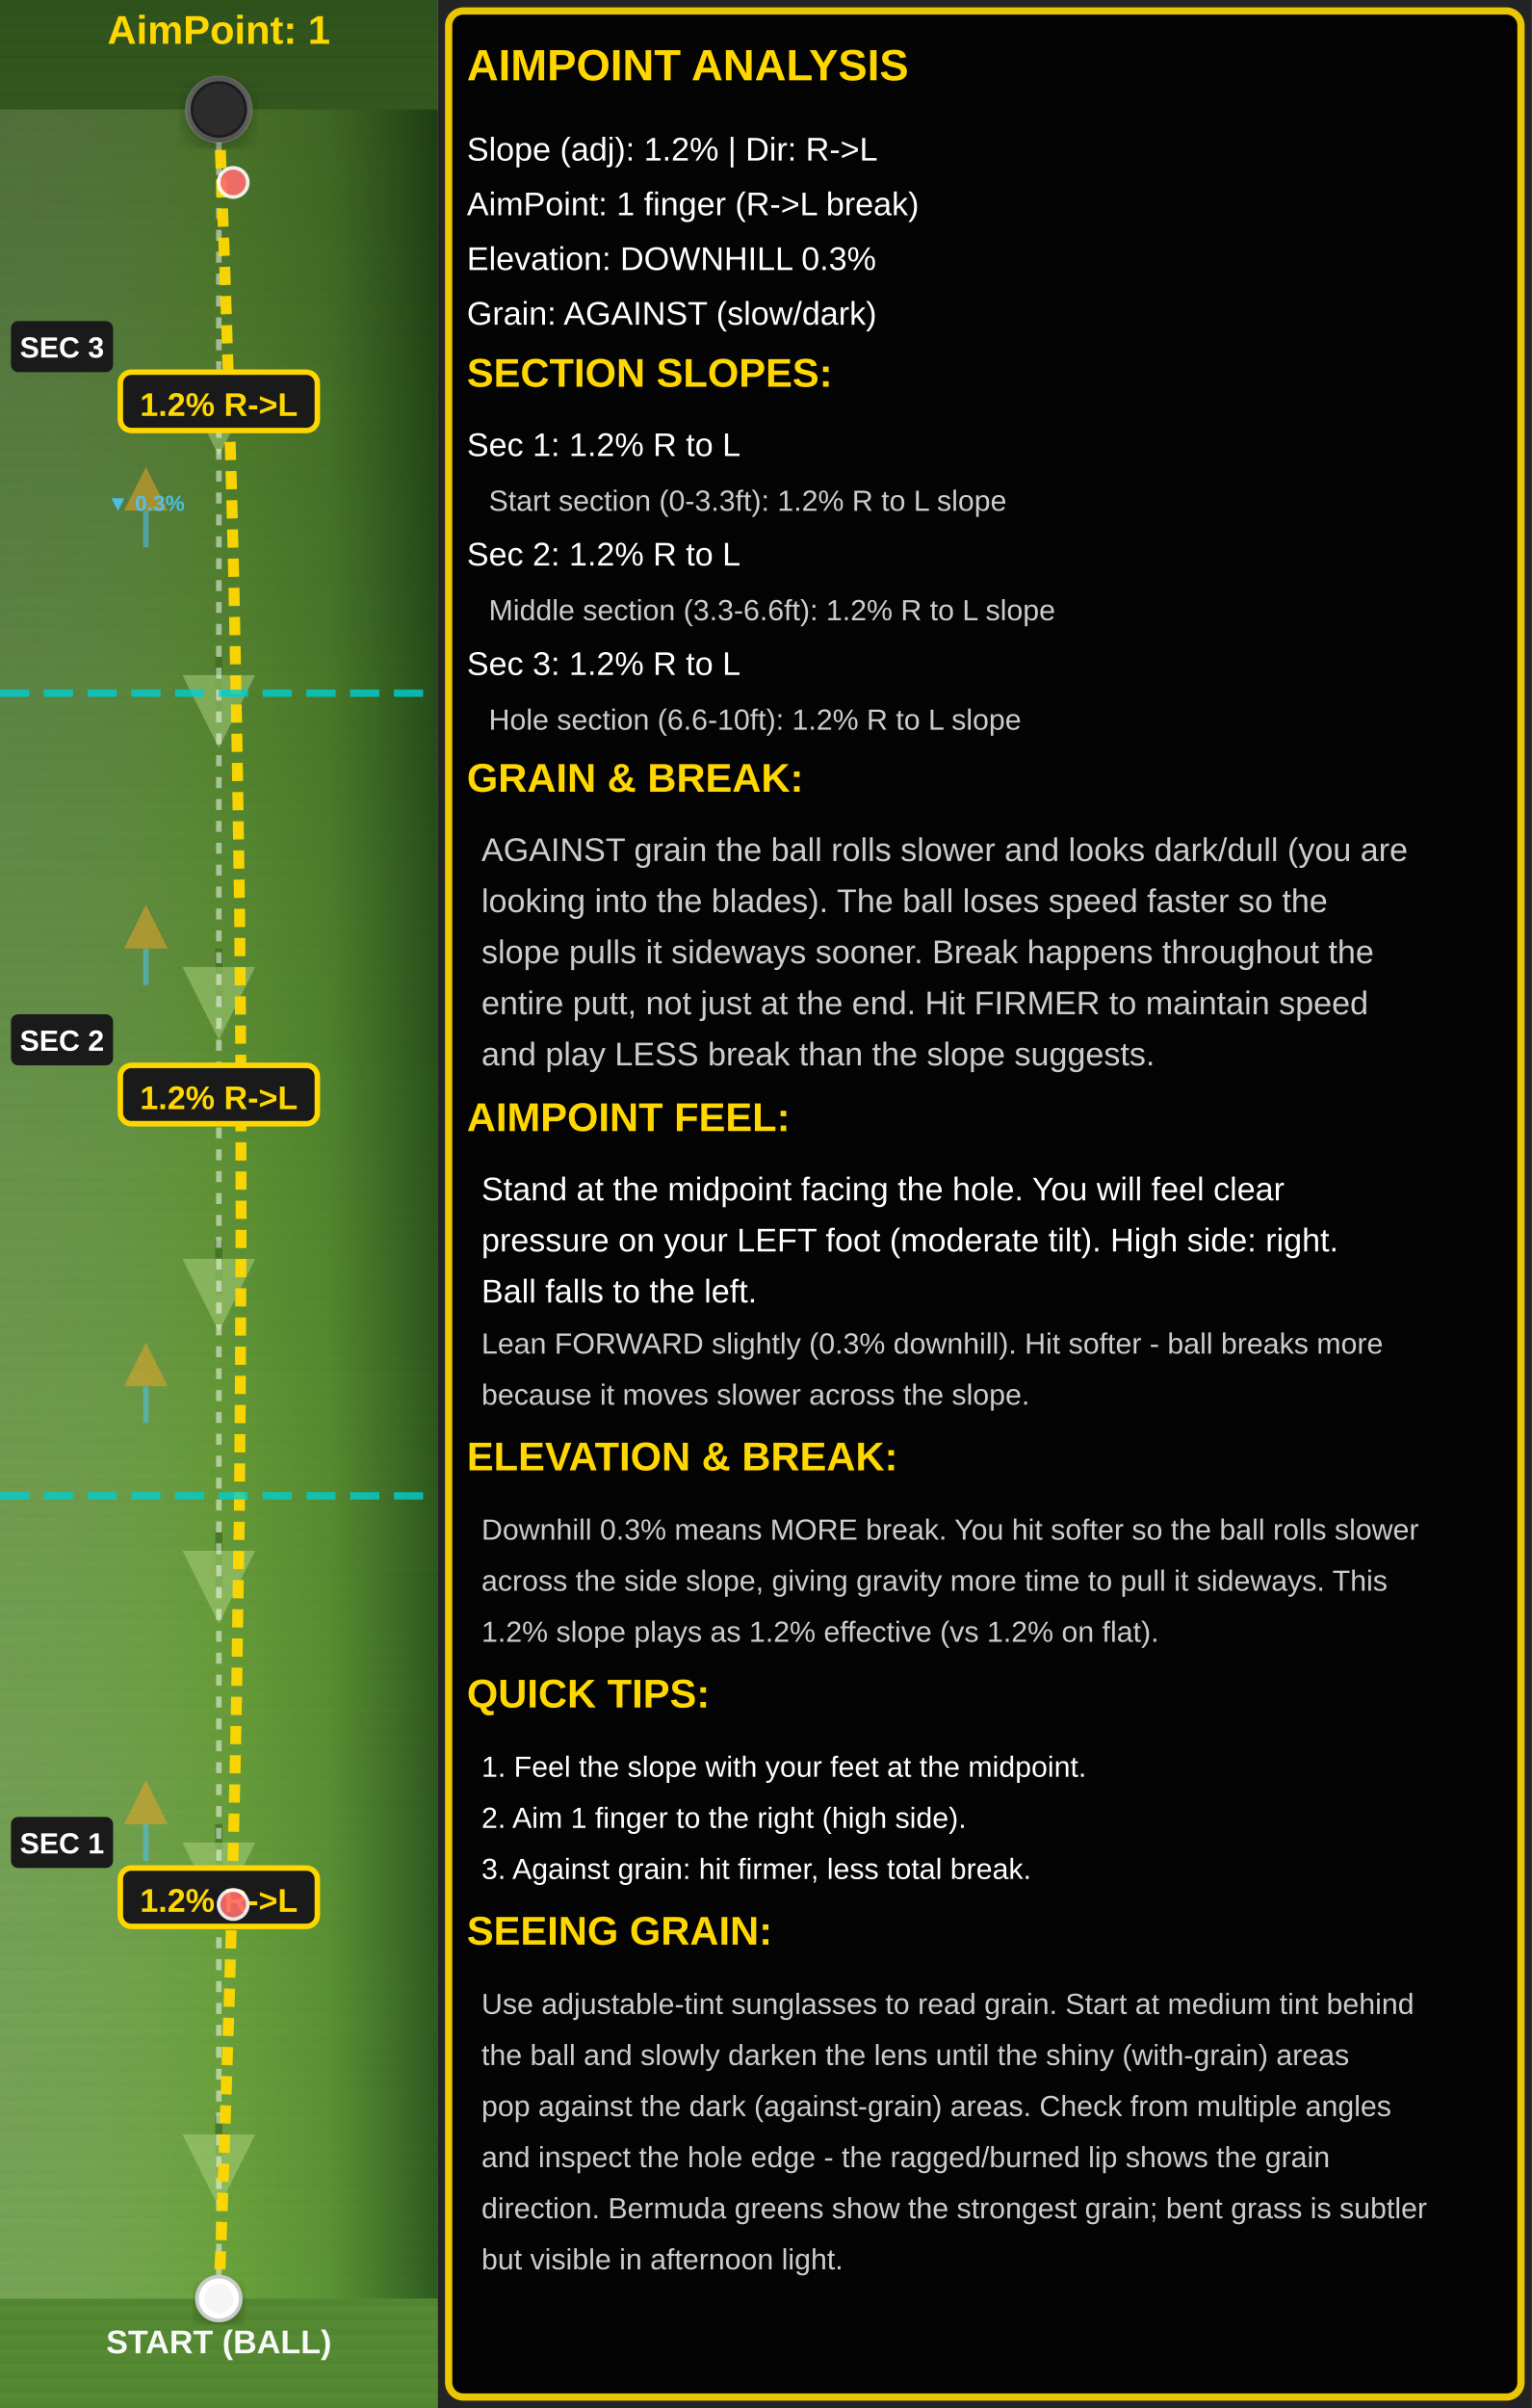
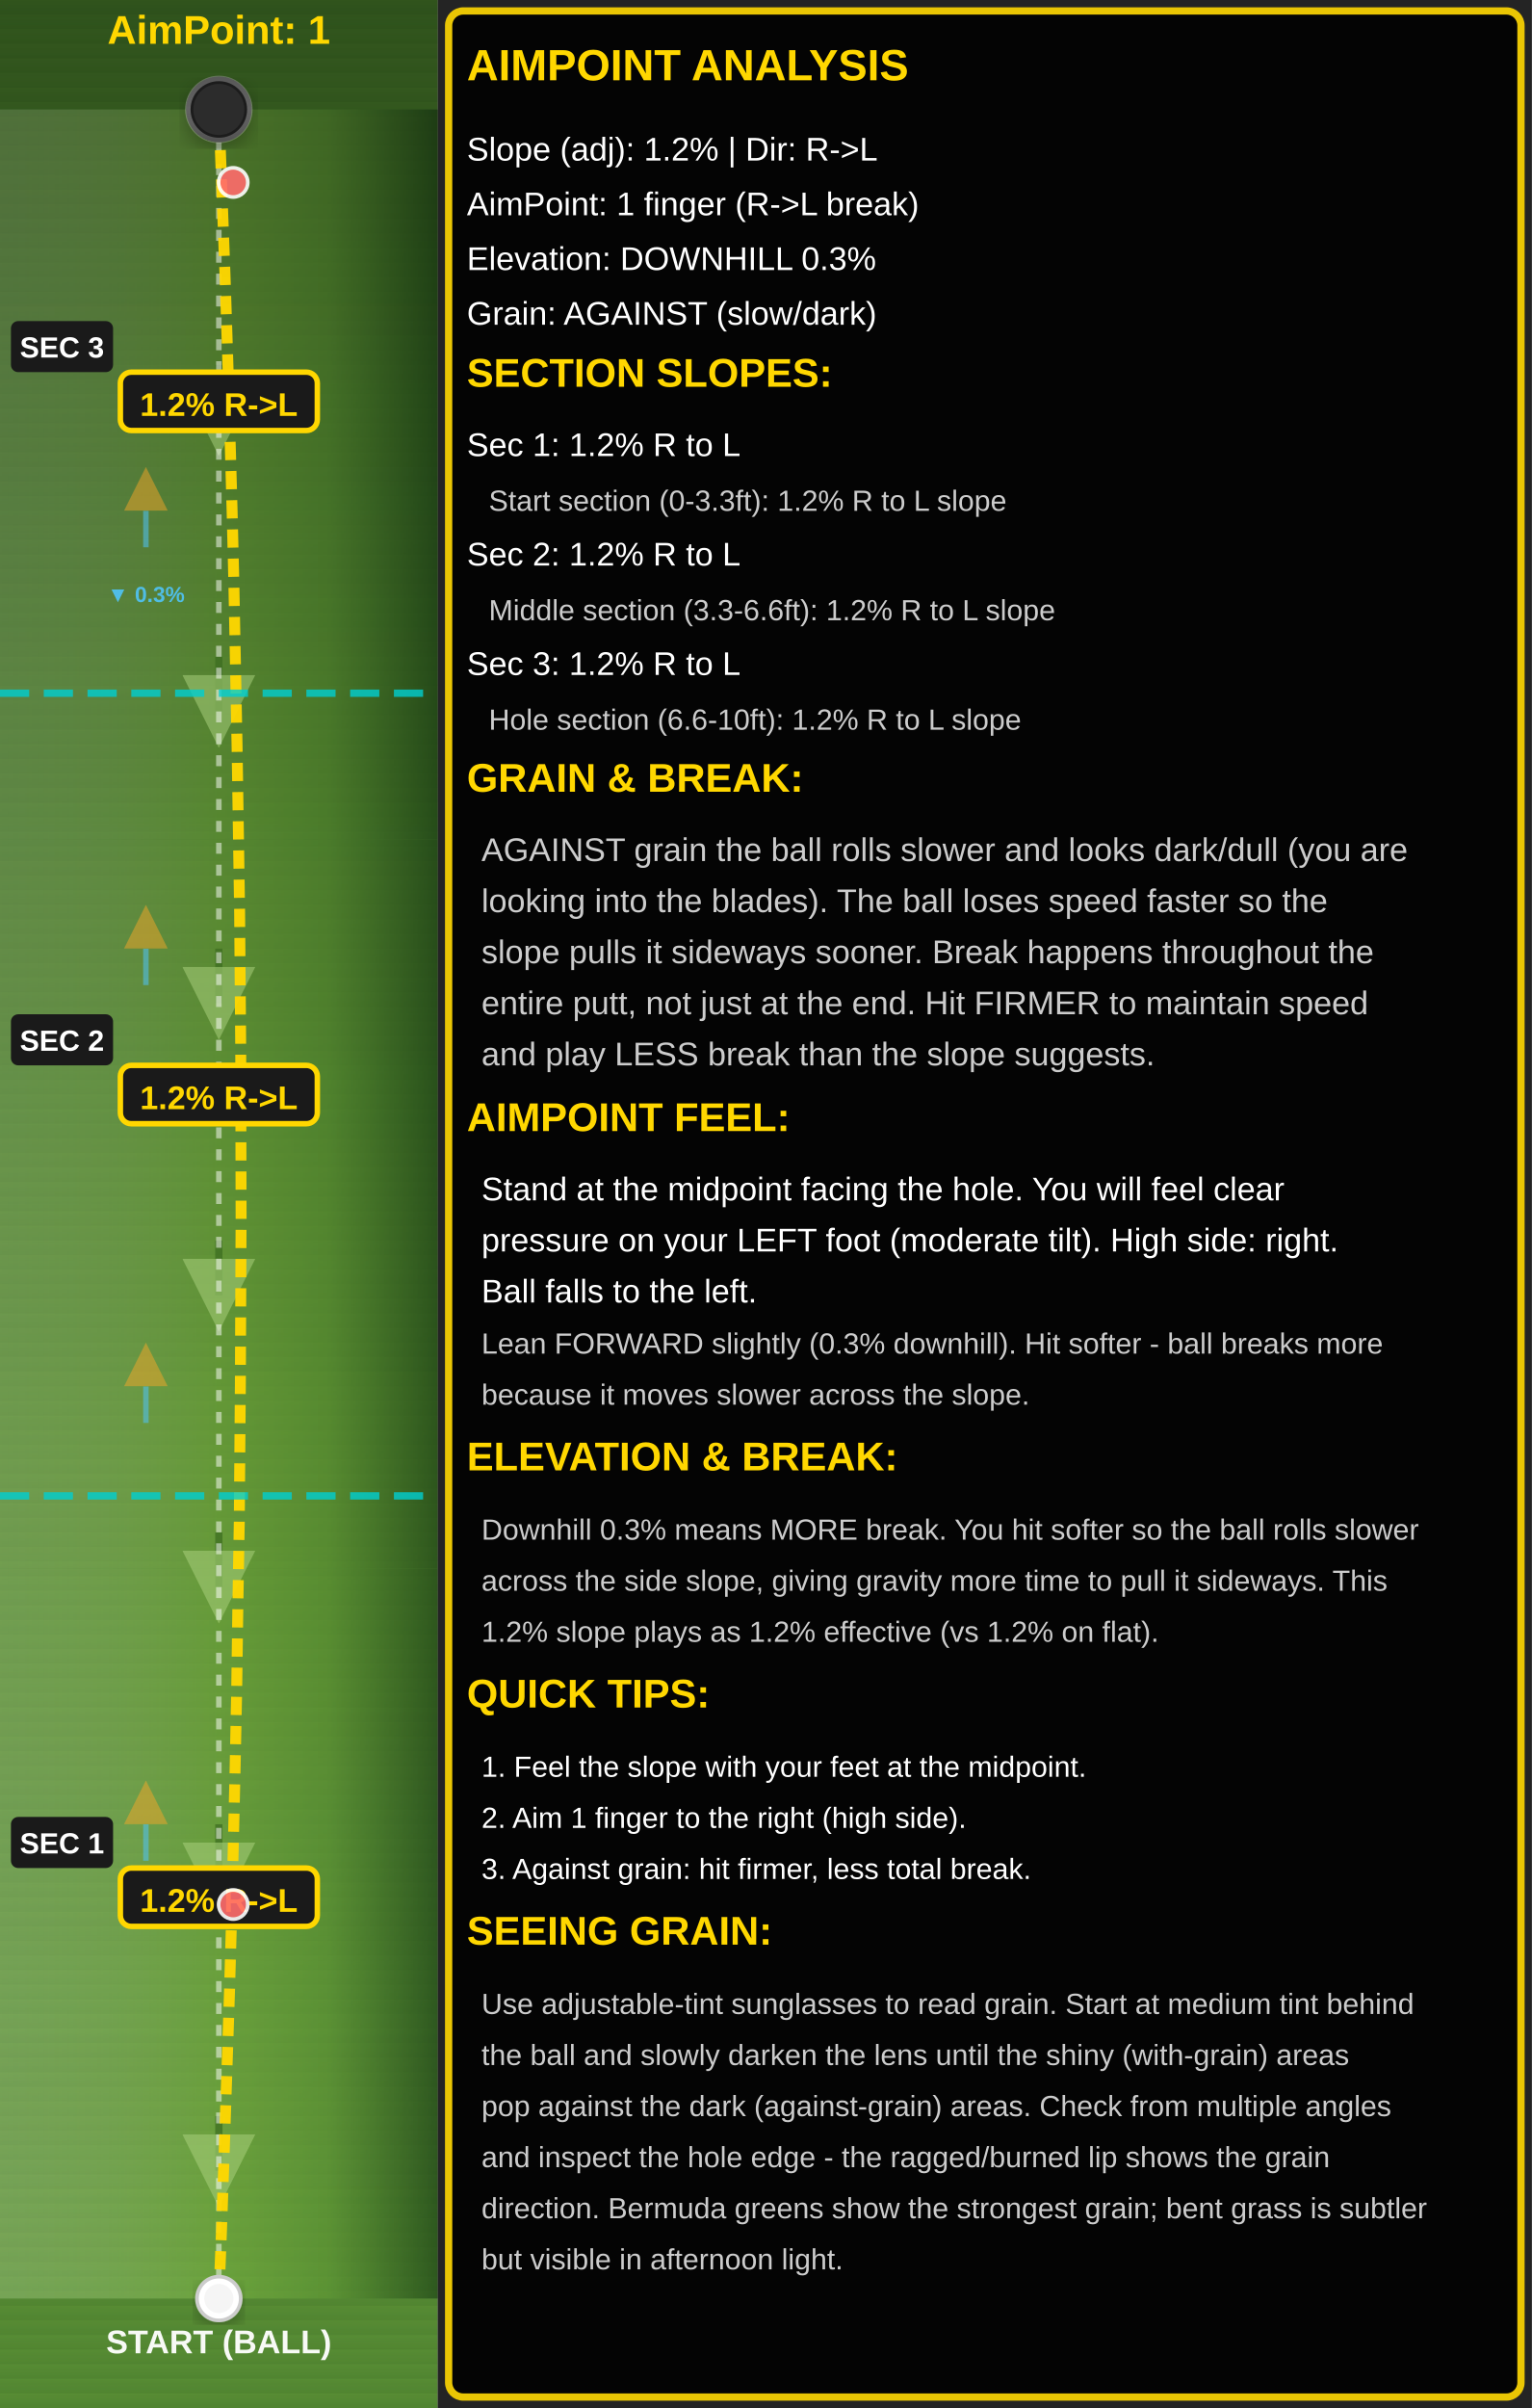
<svg xmlns="http://www.w3.org/2000/svg" width="420" height="660">
  <defs>
    <linearGradient id="baseGreen" x1="0%" y1="0%" x2="0%" y2="100%">
      <stop offset="0%" style="stop-color:#689F38;stop-opacity:1" />
      <stop offset="50%" style="stop-color:#558B2F;stop-opacity:1" />
      <stop offset="100%" style="stop-color:#4A7C27;stop-opacity:1" />
    </linearGradient>
    <linearGradient id="grainGradient" x1="0%" y1="0%" x2="0%" y2="100%">
      <stop offset="0%" style="stop-color:#0D1F0A;stop-opacity:0.7" />
      <stop offset="30%" style="stop-color:#1B3D14;stop-opacity:0.6" />
      <stop offset="60%" style="stop-color:#2E5A1F;stop-opacity:0.45" />
      <stop offset="100%" style="stop-color:#3E7B2F;stop-opacity:0.3" />
    </linearGradient>
    <linearGradient id="elevationGradient" x1="0%" y1="0%" x2="0%" y2="100%">
      <stop offset="0%" style="stop-color:#1B3D14;stop-opacity:0.55" />
      <stop offset="50%" style="stop-color:#689F38;stop-opacity:0.36" />
      <stop offset="100%" style="stop-color:#AED581;stop-opacity:0.16" />
    </linearGradient>
    <linearGradient id="breakGradientSec1" x1="0%" y1="0%" x2="100%" y2="0%">
      <stop offset="0%" style="stop-color:#C5E1A5;stop-opacity:0.389" />
      <stop offset="25%" style="stop-color:#AED581;stop-opacity:0.461" />
      <stop offset="50%" style="stop-color:#8BC34A;stop-opacity:0.569" />
      <stop offset="75%" style="stop-color:#689F38;stop-opacity:0.658" />
      <stop offset="100%" style="stop-color:#1B3D14;stop-opacity:0.748" />
    </linearGradient>
    <linearGradient id="breakGradientSec2" x1="0%" y1="0%" x2="100%" y2="0%">
      <stop offset="0%" style="stop-color:#C5E1A5;stop-opacity:0.389" />
      <stop offset="25%" style="stop-color:#AED581;stop-opacity:0.461" />
      <stop offset="50%" style="stop-color:#8BC34A;stop-opacity:0.569" />
      <stop offset="75%" style="stop-color:#689F38;stop-opacity:0.658" />
      <stop offset="100%" style="stop-color:#1B3D14;stop-opacity:0.748" />
    </linearGradient>
    <linearGradient id="breakGradientSec3" x1="0%" y1="0%" x2="100%" y2="0%">
      <stop offset="0%" style="stop-color:#C5E1A5;stop-opacity:0.389" />
      <stop offset="25%" style="stop-color:#AED581;stop-opacity:0.461" />
      <stop offset="50%" style="stop-color:#8BC34A;stop-opacity:0.569" />
      <stop offset="75%" style="stop-color:#689F38;stop-opacity:0.658" />
      <stop offset="100%" style="stop-color:#1B3D14;stop-opacity:0.748" />
    </linearGradient>
    <linearGradient id="holeGrainGradient" x1="50%" y1="0%" x2="50%" y2="100%">
      <stop offset="0%" style="stop-color:#999999;stop-opacity:0.6" />
      <stop offset="50%" style="stop-color:#CCCCCC;stop-opacity:0.5" />
      <stop offset="100%" style="stop-color:#FFFFFF;stop-opacity:0.3" />
    </linearGradient>
    <filter id="shadow">
      <feDropShadow dx="0" dy="2" stdDeviation="3" flood-opacity="0.3" />
    </filter>
    <marker id="arrowhead-grain" markerWidth="10" markerHeight="10" refX="5" refY="5" orient="auto">
      <polygon points="0,0 10,5 0,10" fill="#AED581" opacity="0.7" />
    </marker>
    <marker id="arrowhead-elev-up" markerWidth="8" markerHeight="8" refX="4" refY="8" orient="0">
      <polygon points="4,0 8,8 0,8" fill="#FFA726" opacity="0.85" />
    </marker>
    <marker id="arrowhead-elev-down" markerWidth="8" markerHeight="8" refX="4" refY="0" orient="0">
      <polygon points="0,0 8,0 4,8" fill="#4FC3F7" opacity="0.85" />
    </marker>
    <pattern id="grassTexture" x="0" y="0" width="4" height="4" patternUnits="userSpaceOnUse">
      <rect width="4" height="4" fill="url(#baseGreen)" opacity="0.95" />
      <line x1="0" y1="2" x2="4" y2="2" stroke="#5A9B3F" stroke-width="0.5" opacity="0.3" />
    </pattern>
  </defs>
  <rect width="120" height="660" fill="url(#baseGreen)" />
  <rect width="120" height="660" fill="url(#grassTexture)" opacity="0.3" />
  <rect width="120" height="660" fill="url(#elevationGradient)" opacity="0.7" />
  <rect x="0" y="430.0" width="120" height="200.0" fill="url(#breakGradientSec1)" opacity="1.0" />
  <rect x="0" y="230.0" width="120" height="200.0" fill="url(#breakGradientSec2)" opacity="1.0" />
  <rect x="0" y="30" width="120" height="200.0" fill="url(#breakGradientSec3)" opacity="1.0" />
  <rect width="120" height="660" fill="url(#grainGradient)" opacity="0.6" />
  <line x1="60.0" y1="100" x2="60.0" y2="115" stroke="#3A6B1F" stroke-width="2" opacity="0.7" marker-end="url(#arrowhead-grain)" />
  <line x1="60.0" y1="180" x2="60.0" y2="195" stroke="#3A6B1F" stroke-width="2" opacity="0.7" marker-end="url(#arrowhead-grain)" />
  <line x1="60.0" y1="260" x2="60.0" y2="275" stroke="#3A6B1F" stroke-width="2" opacity="0.7" marker-end="url(#arrowhead-grain)" />
  <line x1="60.0" y1="340" x2="60.0" y2="355" stroke="#3A6B1F" stroke-width="2" opacity="0.7" marker-end="url(#arrowhead-grain)" />
  <line x1="60.0" y1="420" x2="60.0" y2="435" stroke="#3A6B1F" stroke-width="2" opacity="0.7" marker-end="url(#arrowhead-grain)" />
  <line x1="60.0" y1="500" x2="60.0" y2="515" stroke="#3A6B1F" stroke-width="2" opacity="0.7" marker-end="url(#arrowhead-grain)" />
  <line x1="60.0" y1="580" x2="60.0" y2="595" stroke="#3A6B1F" stroke-width="2" opacity="0.7" marker-end="url(#arrowhead-grain)" />
  <line x1="40.0" y1="150" x2="40.0" y2="140" stroke="#4FC3F7" stroke-width="1.5" opacity="0.55" marker-end="url(#arrowhead-elev-up)" />
  <line x1="40.0" y1="270" x2="40.0" y2="260" stroke="#4FC3F7" stroke-width="1.5" opacity="0.55" marker-end="url(#arrowhead-elev-up)" />
  <line x1="40.0" y1="390" x2="40.0" y2="380" stroke="#4FC3F7" stroke-width="1.5" opacity="0.55" marker-end="url(#arrowhead-elev-up)" />
  <line x1="40.0" y1="510" x2="40.0" y2="500" stroke="#4FC3F7" stroke-width="1.5" opacity="0.55" marker-end="url(#arrowhead-elev-up)" />
-   <text x="40.0" y="140" font-family="Arial, sans-serif" font-size="6" fill="#4FC3F7" text-anchor="middle" font-weight="bold" opacity="0.9">▼ 0.3%</text>
+   <text x="40.0" y="165" font-family="Arial, sans-serif" font-size="6" fill="#4FC3F7" text-anchor="middle" font-weight="bold" opacity="0.9">▼ 0.3%</text>
  <line x1="60.0" y1="630" x2="60.0" y2="30.0" stroke="#FFFFFF" stroke-width="1.5" stroke-dasharray="3,3" opacity="0.5" />
  <path d="M 60.0 630.0 C 60.5 617.5, 61.0 604.6, 61.4 592.0 C 61.9 577.0, 62.4 561.5, 62.9 546.5 C 63.3 533.9, 63.6 521.0, 63.9 508.5 C 64.3 493.4, 64.6 477.9, 64.9 462.9 C 65.1 447.9, 65.3 432.4, 65.6 417.3 C 65.7 404.8, 65.8 391.9, 65.9 379.4 C 66.0 364.3, 66.0 348.8, 66.1 333.8 C 66.1 318.8, 66.0 303.3, 66.0 288.2 C 65.9 275.7, 65.8 262.8, 65.7 250.3 C 65.5 235.2, 65.2 219.7, 65.0 204.7 C 64.7 189.6, 64.4 174.2, 64.1 159.1 C 63.8 146.6, 63.5 133.7, 63.1 121.1 C 62.7 106.1, 62.2 90.6, 61.7 75.6 C 61.1 60.5, 60.6 45.0, 60.0 30.0" stroke="#FFD700" stroke-width="3" fill="none" stroke-dasharray="5,3" opacity="0.95" />
  <line x1="0" y1="410.0" x2="120" y2="410.0" stroke="#00CED1" stroke-width="2" opacity="0.8" stroke-dasharray="8,4" />
  <line x1="0" y1="190.0" x2="120" y2="190.0" stroke="#00CED1" stroke-width="2" opacity="0.8" stroke-dasharray="8,4" />
  <rect x="3" y="498.0" width="28" height="14" fill="#1A1A1A" rx="2" />
  <text x="17" y="508.0" font-family="Arial, sans-serif" font-size="8" fill="#FFFFFF" text-anchor="middle" font-weight="bold">SEC 1</text>
  <rect x="33.0" y="512.0" width="54" height="16" fill="#1A1A1A" rx="3" stroke="#FFD700" stroke-width="1.5" />
  <text x="60.0" y="524.0" font-family="Arial, sans-serif" font-size="9" fill="#FFD700" text-anchor="middle" font-weight="bold">1.2% R-&gt;L</text>
  <rect x="3" y="278.0" width="28" height="14" fill="#1A1A1A" rx="2" />
  <text x="17" y="288.0" font-family="Arial, sans-serif" font-size="8" fill="#FFFFFF" text-anchor="middle" font-weight="bold">SEC 2</text>
  <rect x="33.0" y="292.0" width="54" height="16" fill="#1A1A1A" rx="3" stroke="#FFD700" stroke-width="1.5" />
  <text x="60.0" y="304.0" font-family="Arial, sans-serif" font-size="9" fill="#FFD700" text-anchor="middle" font-weight="bold">1.2% R-&gt;L</text>
  <rect x="3" y="88.0" width="28" height="14" fill="#1A1A1A" rx="2" />
  <text x="17" y="98.0" font-family="Arial, sans-serif" font-size="8" fill="#FFFFFF" text-anchor="middle" font-weight="bold">SEC 3</text>
  <rect x="33.0" y="102.0" width="54" height="16" fill="#1A1A1A" rx="3" stroke="#FFD700" stroke-width="1.5" />
  <text x="60.0" y="114.0" font-family="Arial, sans-serif" font-size="9" fill="#FFD700" text-anchor="middle" font-weight="bold">1.2% R-&gt;L</text>
  <circle cx="63.934" cy="522" r="4" fill="#FF6B6B" opacity="0.9" stroke="#FFFFFF" stroke-width="1" />
  <circle cx="63.934" cy="50" r="4" fill="#FF6B6B" opacity="0.9" stroke="#FFFFFF" stroke-width="1" />
  <text x="60.0" y="12" font-family="Arial, sans-serif" font-size="11" fill="#FFD700" text-anchor="middle" font-weight="bold">AimPoint: 1</text>
  <circle cx="60.0" cy="30.0" r="9" fill="#1A1A1A" filter="url(#shadow)" />
  <circle cx="60.0" cy="30.0" r="7" fill="#2C2C2C" />
  <circle cx="60.0" cy="30.0" r="8.5" fill="none" stroke="url(#holeGrainGradient)" stroke-width="1.5" opacity="0.8" />
  <circle cx="60.0" cy="630" r="6" fill="#FFFFFF" stroke="#CCCCCC" stroke-width="1" filter="url(#shadow)" />
  <circle cx="60.0" cy="630" r="4" fill="#F5F5F5" />
  <text x="60.0" y="645" font-family="Arial, sans-serif" font-size="9" fill="#FFFFFF" text-anchor="middle" font-weight="bold" opacity="0.95">START (BALL)</text>
  <rect x="120" y="0" width="300" height="660" fill="#1A1A1A" opacity="0.95" />
  <rect x="123" y="3" width="294" height="654" fill="#000000" opacity="0.9" rx="4" stroke="#FFD700" stroke-width="2" />
  <text x="128" y="22" font-family="Arial, sans-serif" font-size="12" fill="#FFD700" font-weight="bold">AIMPOINT ANALYSIS</text>
  <text x="128" y="44" font-family="Arial, sans-serif" font-size="9" fill="#FFFFFF">Slope (adj): 1.2%  |  Dir: R-&gt;L</text>
  <text x="128" y="59" font-family="Arial, sans-serif" font-size="9" fill="#FFFFFF">AimPoint: 1 finger (R-&gt;L break)</text>
  <text x="128" y="74" font-family="Arial, sans-serif" font-size="9" fill="#FFFFFF">Elevation: DOWNHILL 0.3%</text>
  <text x="128" y="89" font-family="Arial, sans-serif" font-size="9" fill="#FFFFFF">Grain: AGAINST (slow/dark)</text>
  <text x="128" y="106" font-family="Arial, sans-serif" font-size="11" fill="#FFD700" font-weight="bold">SECTION SLOPES:</text>
  <text x="128" y="125" font-family="Arial, sans-serif" font-size="9" fill="#FFFFFF">Sec 1: 1.2% R to L</text>
  <text x="134" y="140" font-family="Arial, sans-serif" font-size="8" fill="#CCCCCC">Start section (0-3.3ft): 1.2% R to L slope</text>
  <text x="128" y="155" font-family="Arial, sans-serif" font-size="9" fill="#FFFFFF">Sec 2: 1.2% R to L</text>
  <text x="134" y="170" font-family="Arial, sans-serif" font-size="8" fill="#CCCCCC">Middle section (3.3-6.6ft): 1.2% R to L slope</text>
  <text x="128" y="185" font-family="Arial, sans-serif" font-size="9" fill="#FFFFFF">Sec 3: 1.2% R to L</text>
  <text x="134" y="200" font-family="Arial, sans-serif" font-size="8" fill="#CCCCCC">Hole section (6.6-10ft): 1.2% R to L slope</text>
  <text x="128" y="217" font-family="Arial, sans-serif" font-size="11" fill="#FFD700" font-weight="bold">GRAIN &amp; BREAK:</text>
  <text x="132" y="236" font-family="Arial, sans-serif" font-size="9" fill="#CCCCCC">AGAINST grain the ball rolls slower and looks dark/dull (you are</text>
  <text x="132" y="250" font-family="Arial, sans-serif" font-size="9" fill="#CCCCCC">looking into the blades). The ball loses speed faster so the</text>
  <text x="132" y="264" font-family="Arial, sans-serif" font-size="9" fill="#CCCCCC">slope pulls it sideways sooner. Break happens throughout the</text>
  <text x="132" y="278" font-family="Arial, sans-serif" font-size="9" fill="#CCCCCC">entire putt, not just at the end. Hit FIRMER to maintain speed</text>
  <text x="132" y="292" font-family="Arial, sans-serif" font-size="9" fill="#CCCCCC">and play LESS break than the slope suggests.</text>
  <text x="128" y="310" font-family="Arial, sans-serif" font-size="11" fill="#FFD700" font-weight="bold">AIMPOINT FEEL:</text>
  <text x="132" y="329" font-family="Arial, sans-serif" font-size="9" fill="#FFFFFF">Stand at the midpoint facing the hole. You will feel clear</text>
  <text x="132" y="343" font-family="Arial, sans-serif" font-size="9" fill="#FFFFFF">pressure on your LEFT foot (moderate tilt). High side: right.</text>
  <text x="132" y="357" font-family="Arial, sans-serif" font-size="9" fill="#FFFFFF">Ball falls to the left.</text>
  <text x="132" y="371" font-family="Arial, sans-serif" font-size="8" fill="#CCCCCC">Lean FORWARD slightly (0.3% downhill). Hit softer - ball breaks more</text>
  <text x="132" y="385" font-family="Arial, sans-serif" font-size="8" fill="#CCCCCC">because it moves slower across the slope.</text>
  <text x="128" y="403" font-family="Arial, sans-serif" font-size="11" fill="#FFD700" font-weight="bold">ELEVATION &amp; BREAK:</text>
  <text x="132" y="422" font-family="Arial, sans-serif" font-size="8" fill="#CCCCCC">Downhill 0.3% means MORE break. You hit softer so the ball rolls slower</text>
  <text x="132" y="436" font-family="Arial, sans-serif" font-size="8" fill="#CCCCCC">across the side slope, giving gravity more time to pull it sideways. This</text>
  <text x="132" y="450" font-family="Arial, sans-serif" font-size="8" fill="#CCCCCC">1.2% slope plays as 1.2% effective (vs 1.2% on flat).</text>
  <text x="128" y="468" font-family="Arial, sans-serif" font-size="11" fill="#FFD700" font-weight="bold">QUICK TIPS:</text>
  <text x="132" y="487" font-family="Arial, sans-serif" font-size="8" fill="#FFFFFF">1. Feel the slope with your feet at the midpoint.</text>
  <text x="132" y="501" font-family="Arial, sans-serif" font-size="8" fill="#FFFFFF">2. Aim 1 finger to the right (high side).</text>
  <text x="132" y="515" font-family="Arial, sans-serif" font-size="8" fill="#FFFFFF">3. Against grain: hit firmer, less total break.</text>
  <text x="128" y="533" font-family="Arial, sans-serif" font-size="11" fill="#FFD700" font-weight="bold">SEEING GRAIN:</text>
  <text x="132" y="552" font-family="Arial, sans-serif" font-size="8" fill="#CCCCCC">Use adjustable-tint sunglasses to read grain. Start at medium tint behind</text>
  <text x="132" y="566" font-family="Arial, sans-serif" font-size="8" fill="#CCCCCC">the ball and slowly darken the lens until the shiny (with-grain) areas</text>
  <text x="132" y="580" font-family="Arial, sans-serif" font-size="8" fill="#CCCCCC">pop against the dark (against-grain) areas. Check from multiple angles</text>
  <text x="132" y="594" font-family="Arial, sans-serif" font-size="8" fill="#CCCCCC">and inspect the hole edge - the ragged/burned lip shows the grain</text>
  <text x="132" y="608" font-family="Arial, sans-serif" font-size="8" fill="#CCCCCC">direction. Bermuda greens show the strongest grain; bent grass is subtler</text>
  <text x="132" y="622" font-family="Arial, sans-serif" font-size="8" fill="#CCCCCC">but visible in afternoon light.</text>
</svg>
